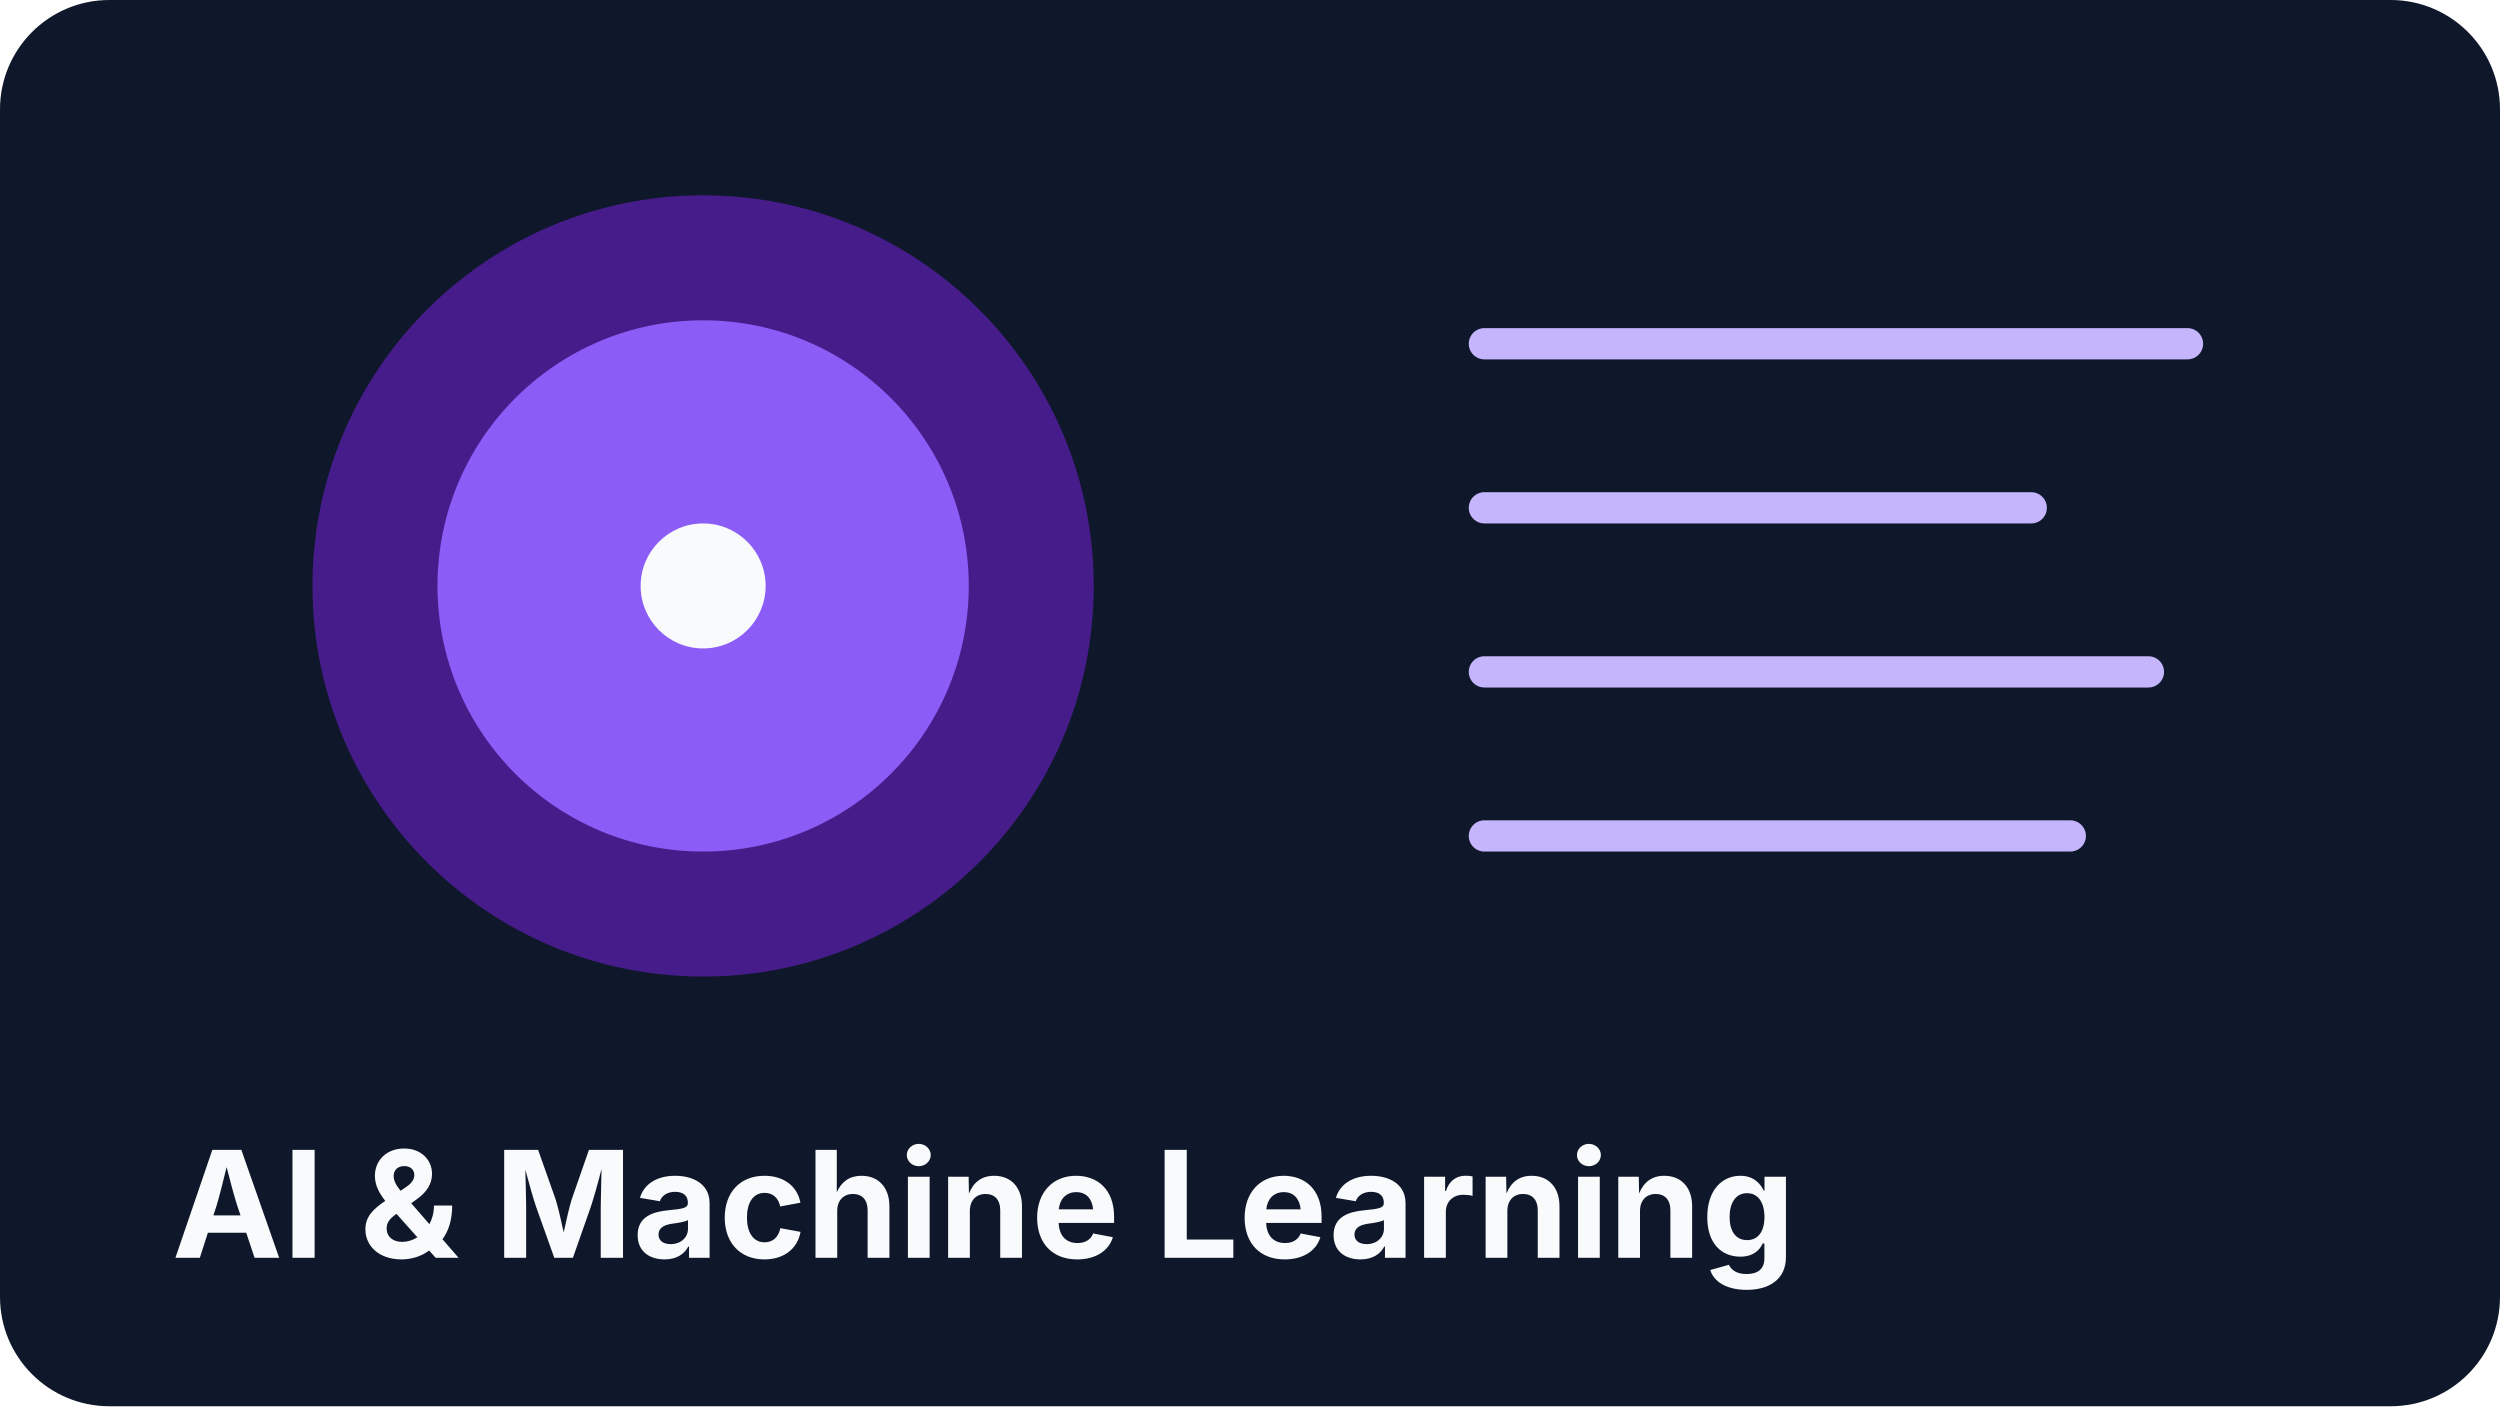
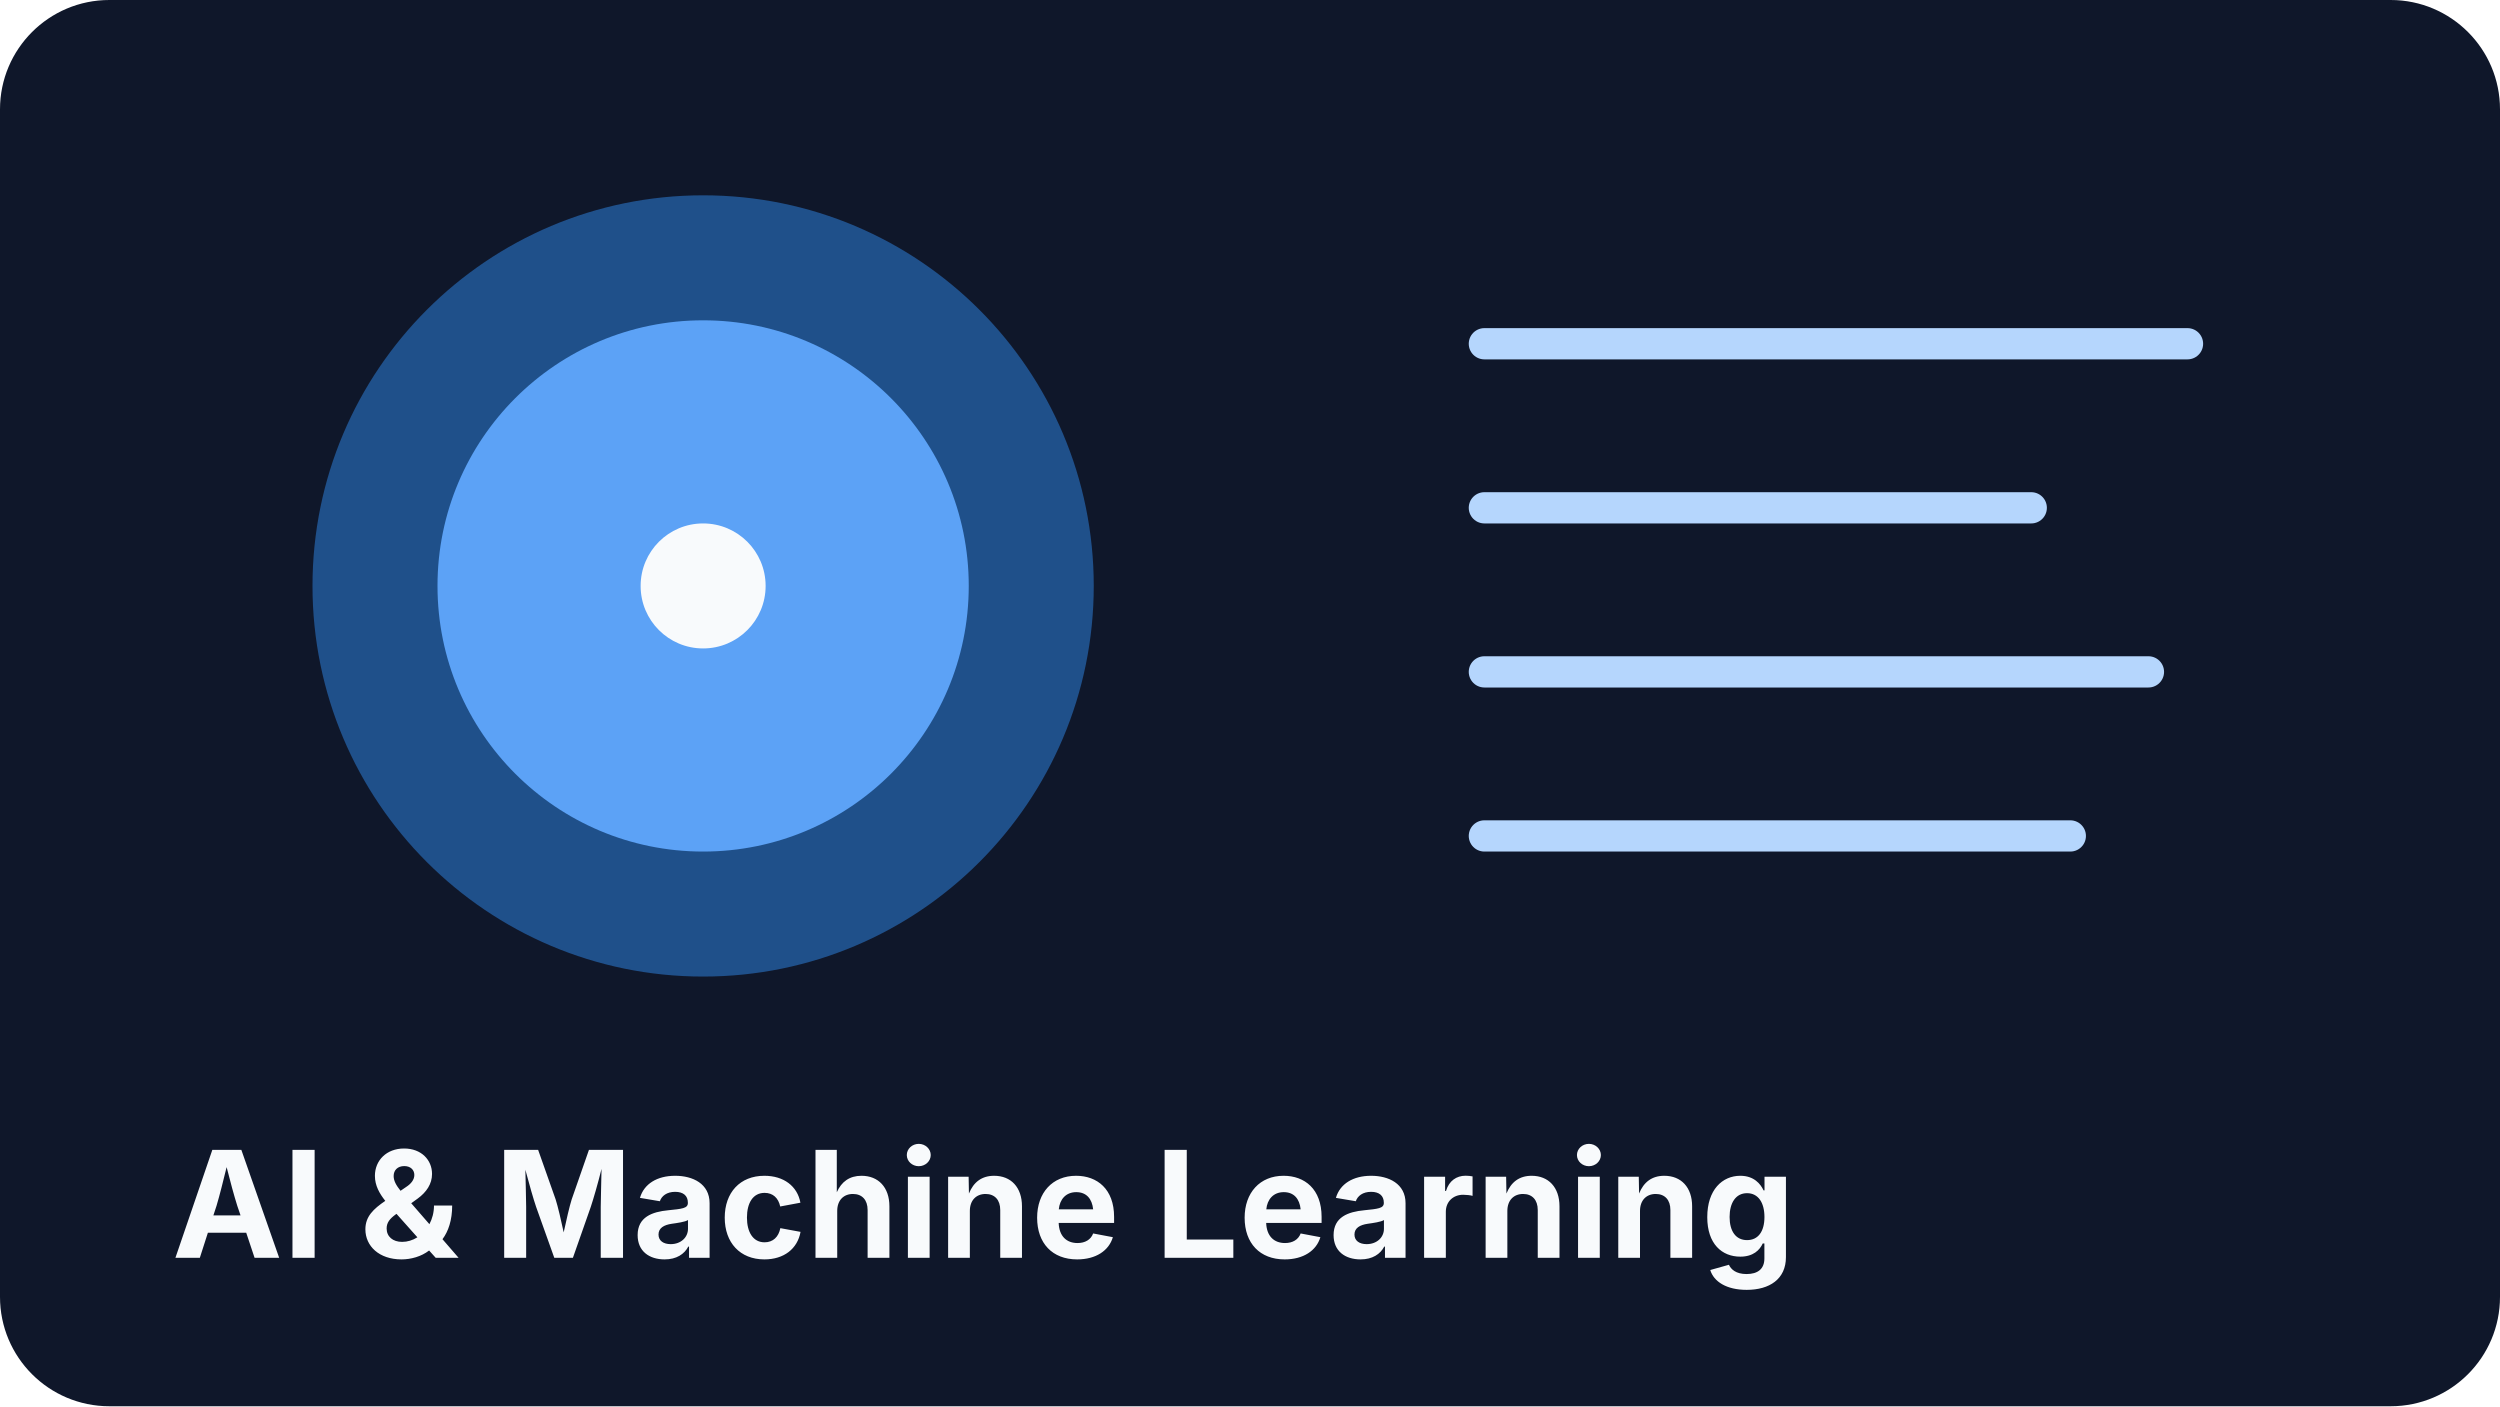
<svg xmlns="http://www.w3.org/2000/svg" viewBox="0 0 640 360">
  <rect width="640" height="360" rx="28" fill="#0f172a" />
-   <circle cx="180" cy="150" r="100" fill="#4c1d95" opacity="0.9" />
-   <circle cx="180" cy="150" r="68" fill="#8b5cf6" />
-   <path d="M380 88h180M380 130h140M380 172h170M380 214h150" stroke="#c4b5fd" stroke-width="8" stroke-linecap="round" />
+   <circle cx="180" cy="150" r="100" fill="#215695" opacity="0.9" />
+   <circle cx="180" cy="150" r="68" fill="#5ca2f6" />
+   <path d="M380 88h180M380 130h140M380 172h170M380 214h150" stroke="#b5d6fd" stroke-width="8" stroke-linecap="round" />
  <circle cx="180" cy="150" r="16" fill="#f8fafc" />
  <text x="44" y="322" fill="#f8fafc" font-size="38" font-family="Inter,Segoe UI,sans-serif" font-weight="700">AI &amp; Machine Learning</text>
</svg>
